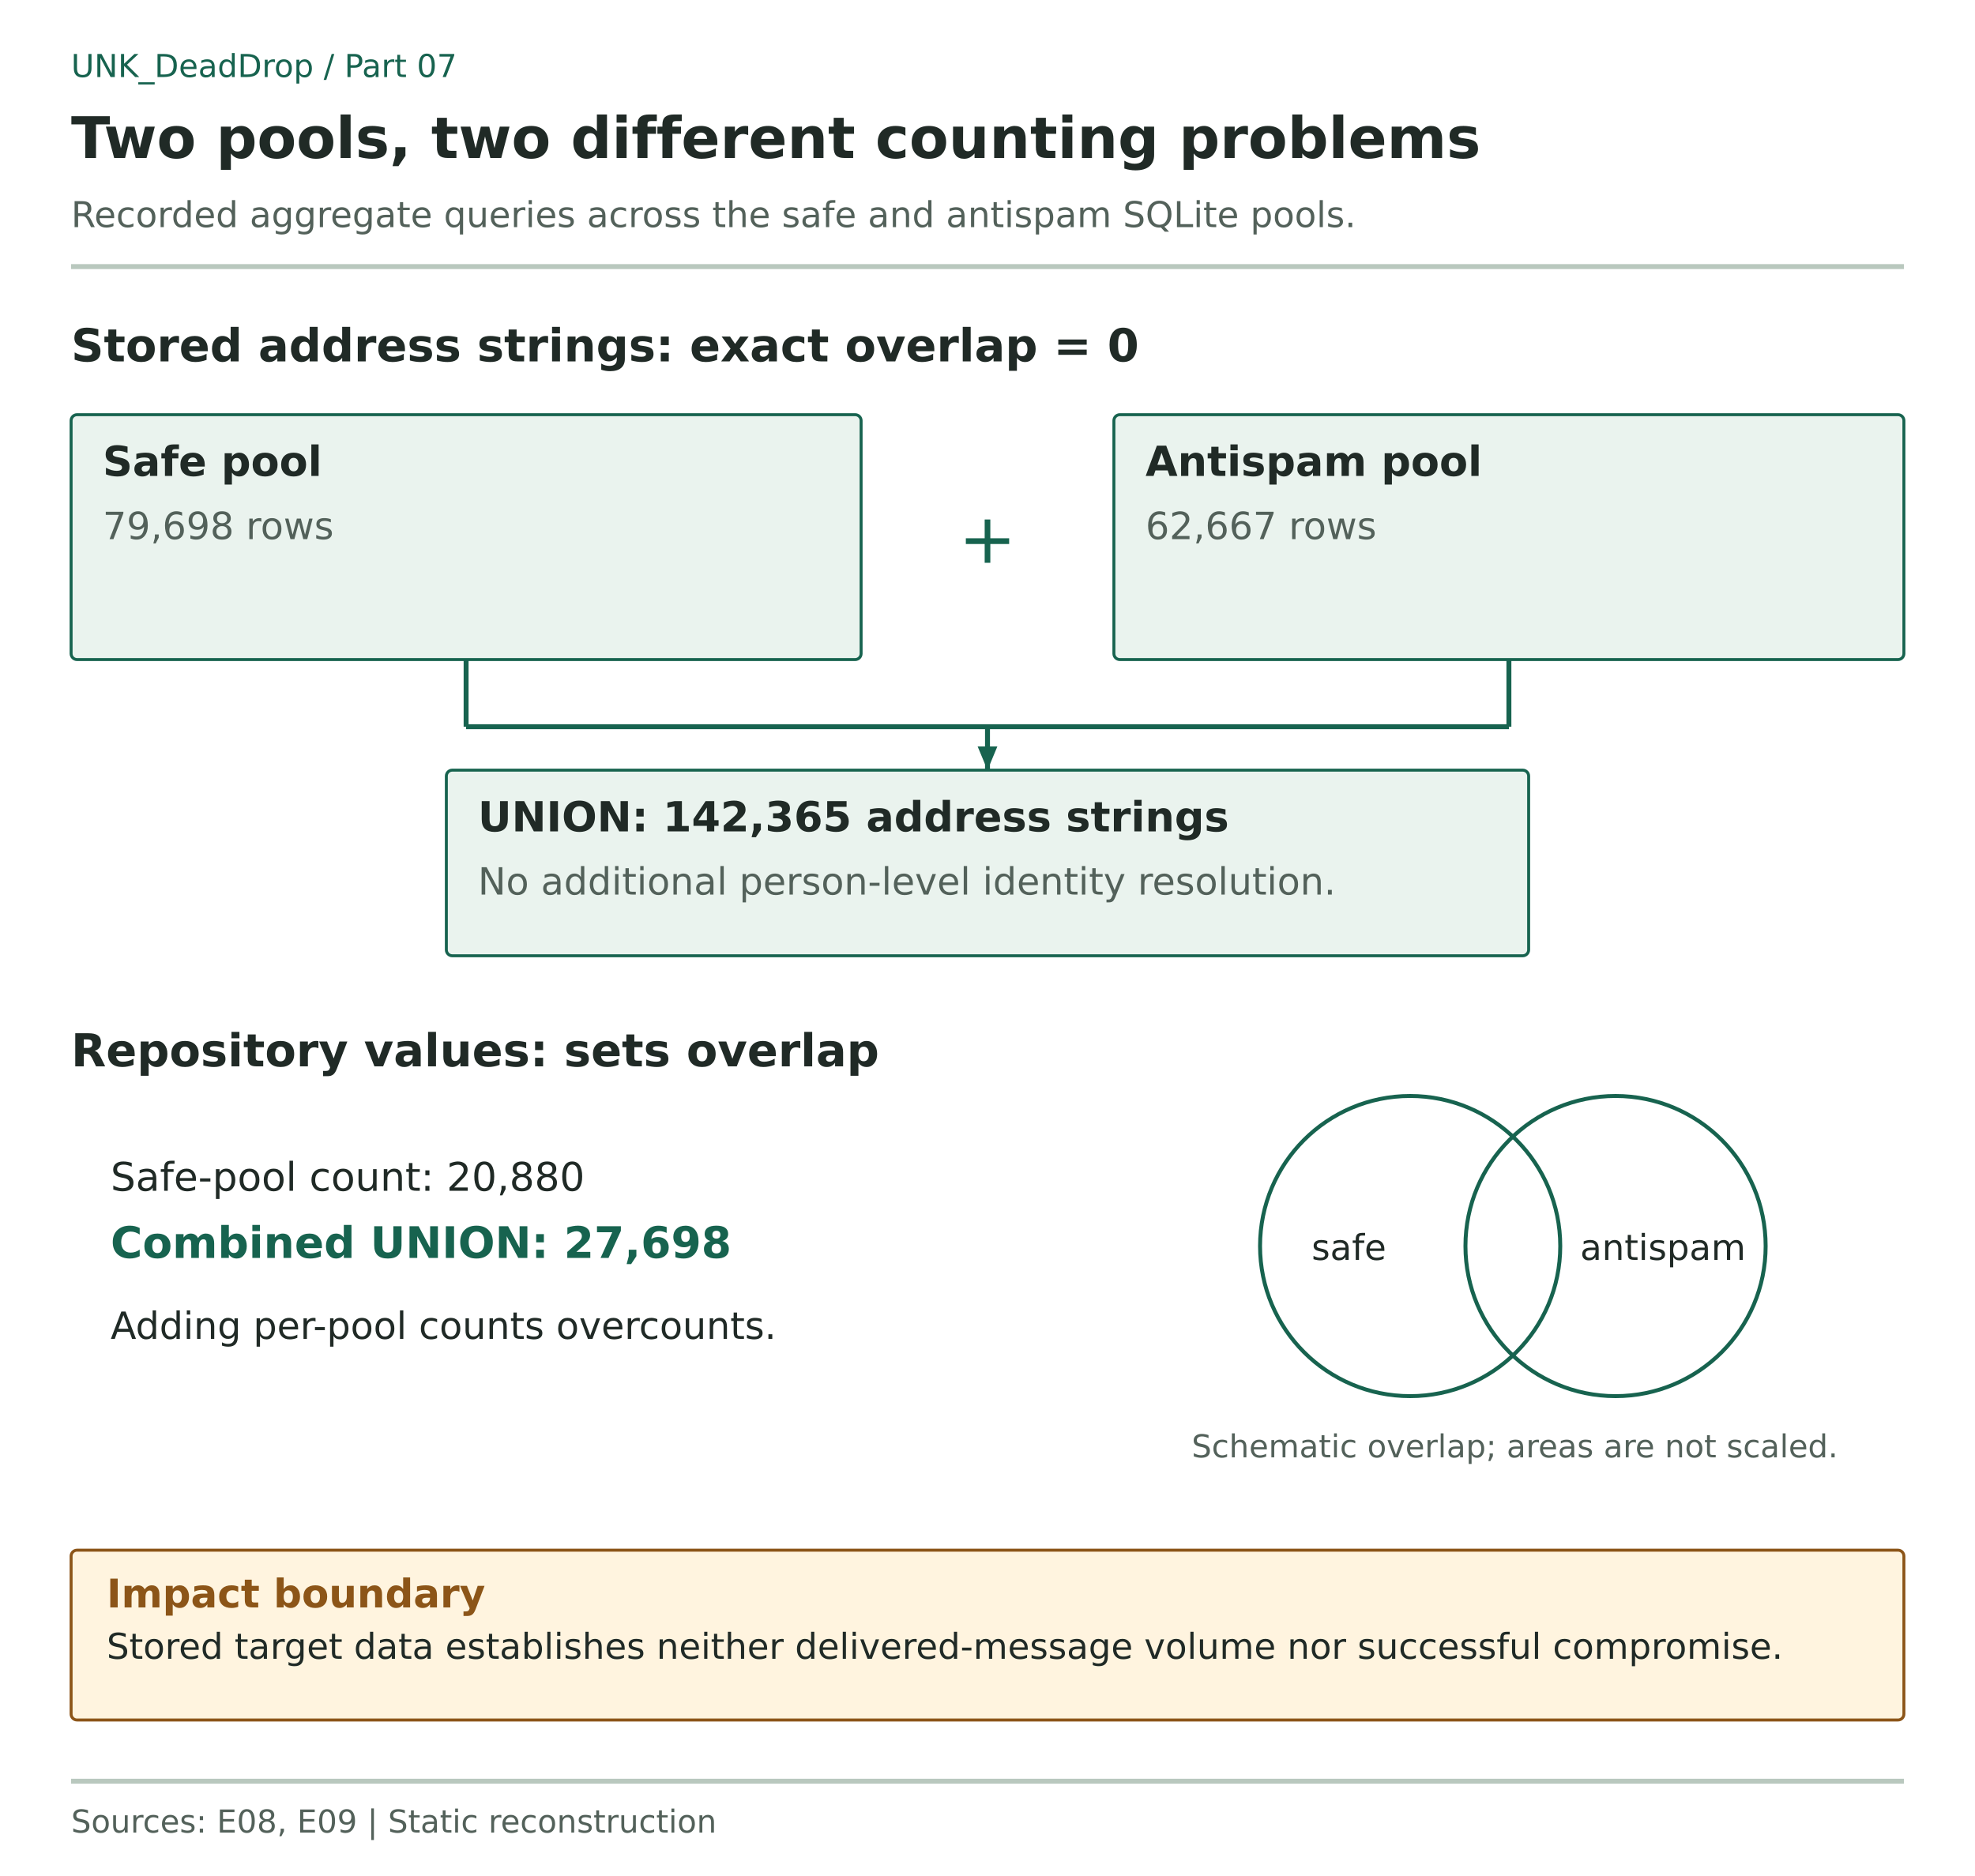
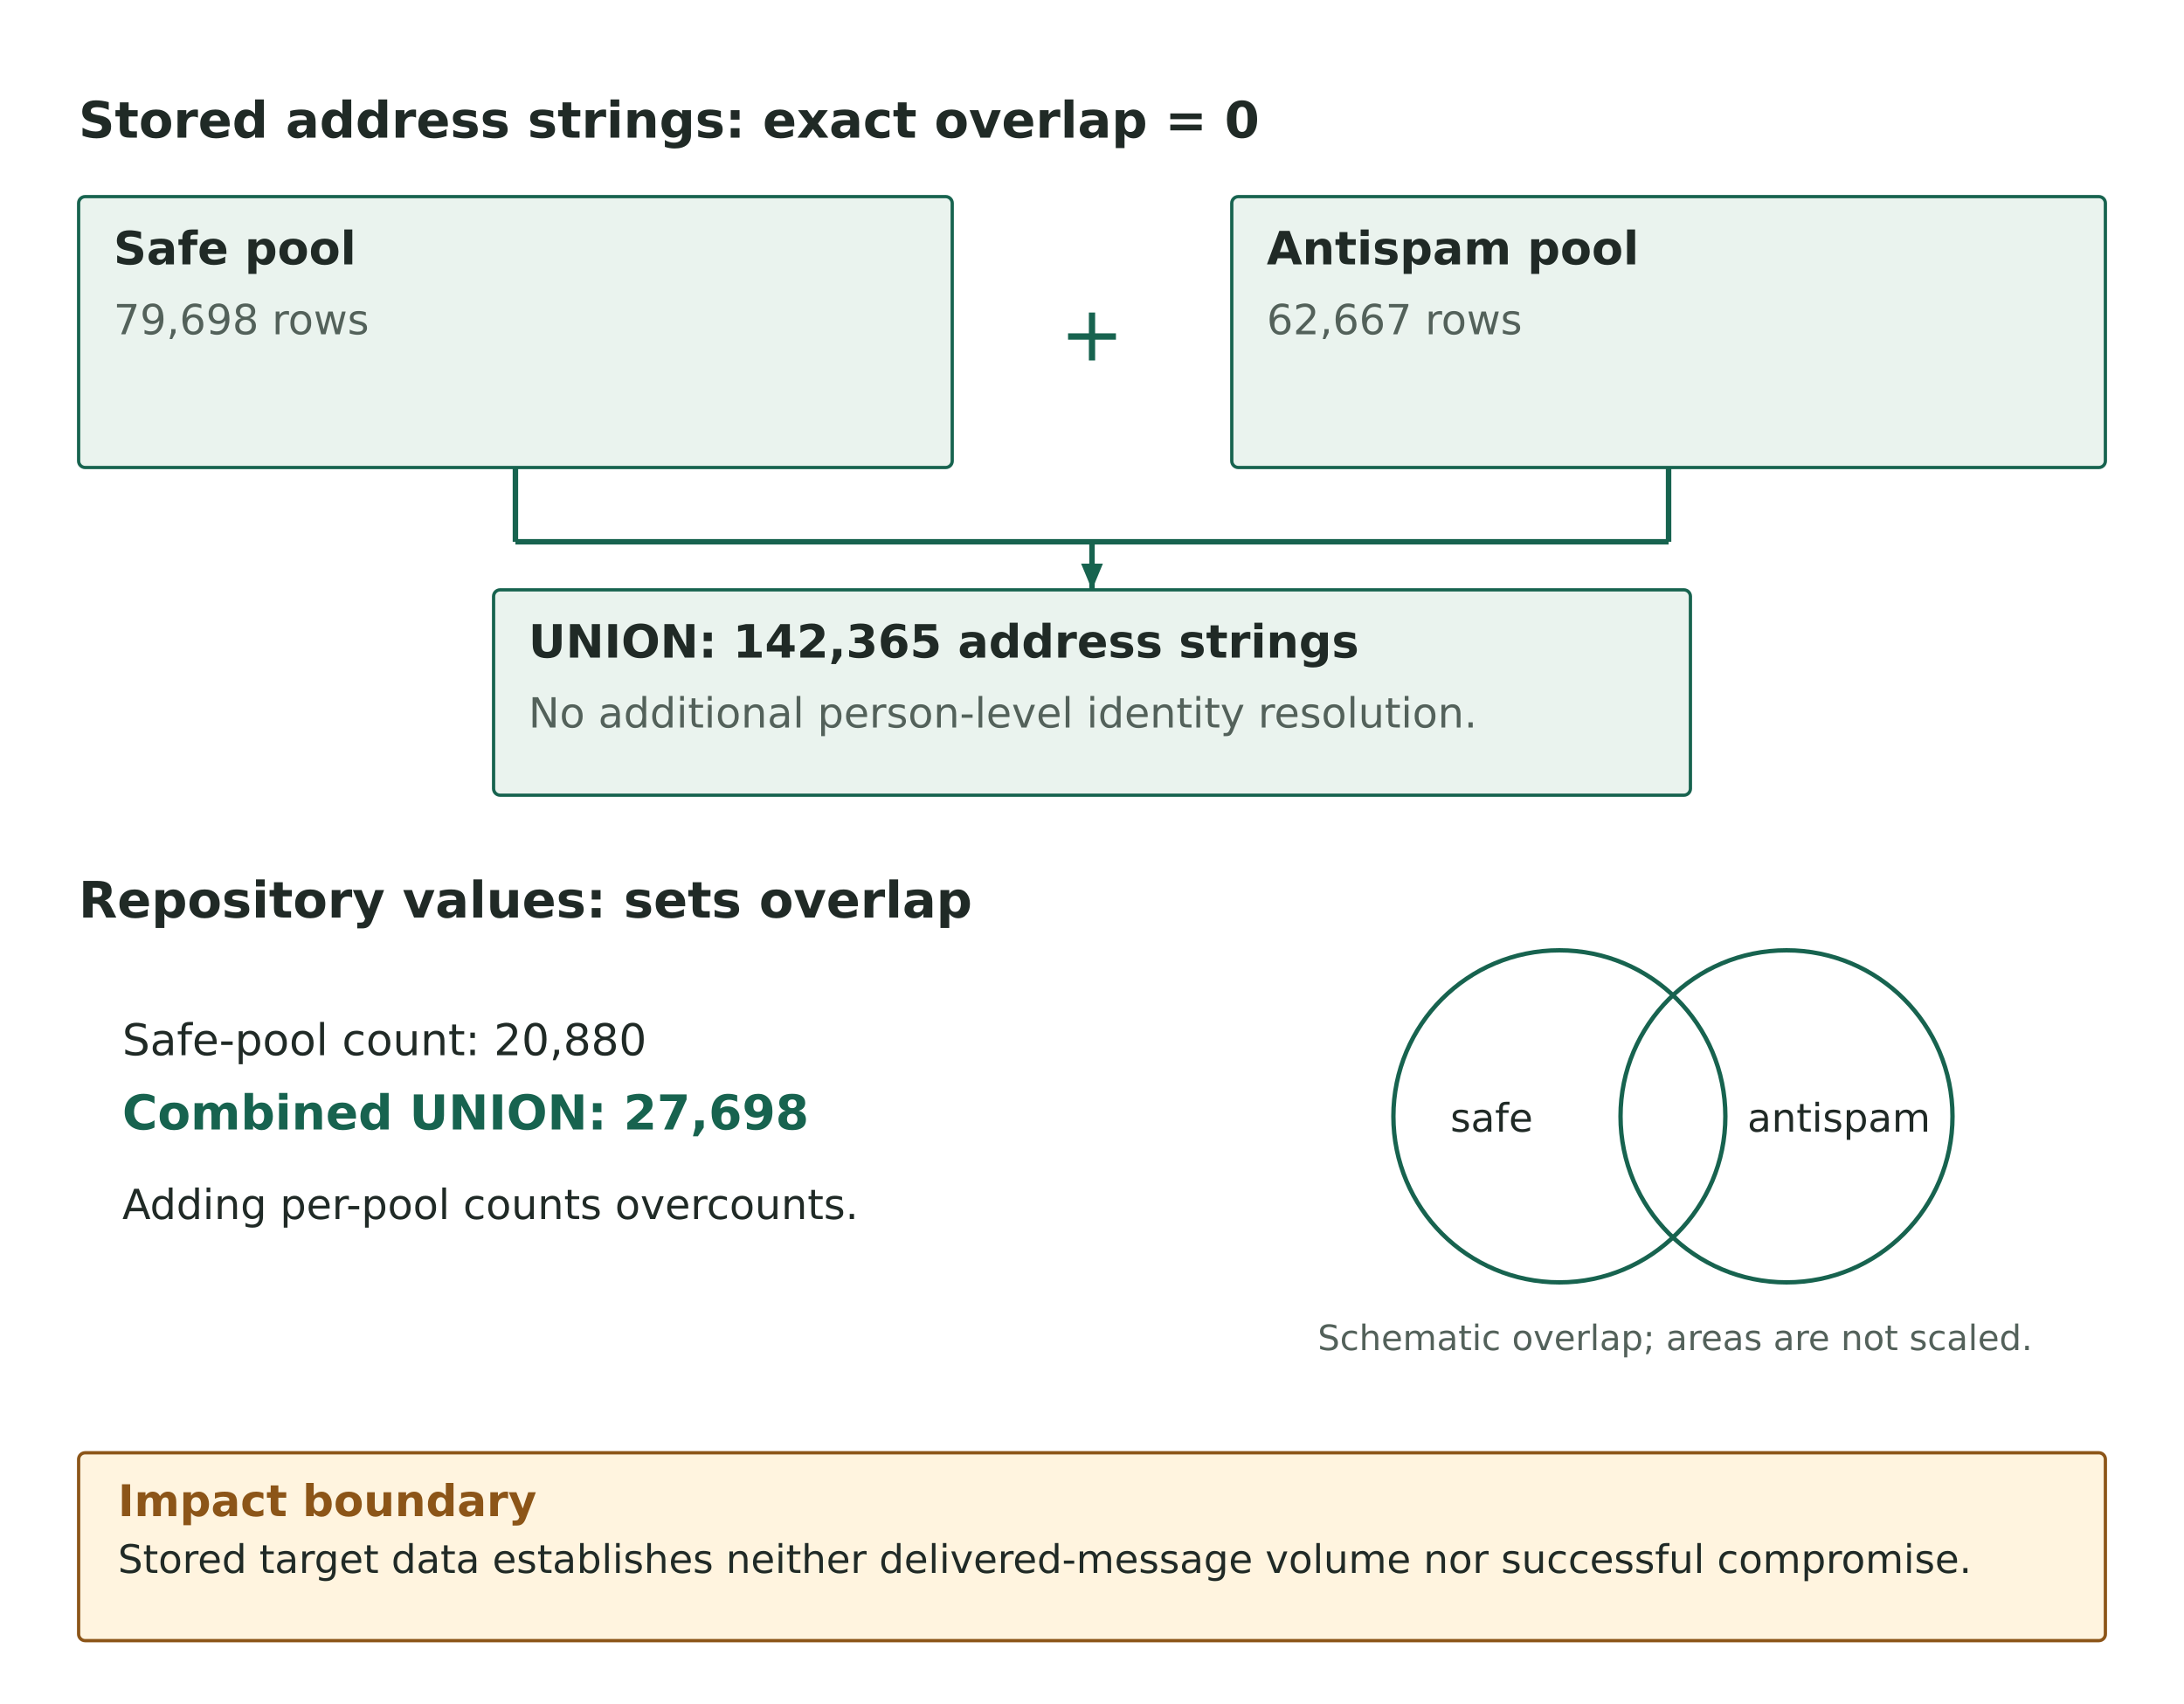
- <svg xmlns="http://www.w3.org/2000/svg" width="1000" height="950" viewBox="0 0 1000 950" role="img" aria-labelledby="title desc">
+ <svg xmlns="http://www.w3.org/2000/svg" width="1000" height="780" viewBox="0 0 1000 780" role="img" aria-labelledby="title desc">
  <defs>
    <marker id="arrow" viewBox="0 0 10 10" refX="9" refY="5" markerWidth="7" markerHeight="7" orient="auto-start-reverse">
      <path d="M 0 0 L 10 5 L 0 10 z" fill="#17634f" />
    </marker>
  </defs>
  <rect width="1000" height="100%" fill="#fff" />
-   <text x="36" y="39" font-family="DejaVu Sans,sans-serif" font-size="16" font-weight="400" fill="#17634f" text-anchor="start">UNK_DeadDrop / Part 07</text>
-   <text x="36" y="80" font-family="DejaVu Sans,sans-serif" font-size="29" font-weight="700" fill="#202a26" text-anchor="start">Two pools, two different counting problems</text>
-   <text x="36" y="115" font-family="DejaVu Sans,sans-serif" font-size="18" font-weight="400" fill="#53615a" text-anchor="start">Recorded aggregate queries across the safe and antispam SQLite pools.</text>
-   <line x1="36.0" y1="135.0" x2="964.0" y2="135.0" stroke="#b9c8be" stroke-width="2.5" />
-   <text x="36" y="183" font-family="DejaVu Sans,sans-serif" font-size="23" font-weight="700" fill="#202a26" text-anchor="start">Stored address strings: exact overlap = 0</text>
-   <rect x="36" y="210" width="400" height="124" rx="3" fill="#eaf3ee" stroke="#17634f" stroke-width="1.5" />
-   <text x="52" y="241" font-family="DejaVu Sans,sans-serif" font-size="21" font-weight="700" fill="#202a26" text-anchor="start">Safe pool</text>
-   <text x="52" y="273" font-family="DejaVu Sans,sans-serif" font-size="19" font-weight="400" fill="#53615a" text-anchor="start">79,698 rows</text>
-   <text x="500" y="285" font-family="DejaVu Sans,sans-serif" font-size="35" font-weight="400" fill="#17634f" text-anchor="middle">+</text>
-   <rect x="564" y="210" width="400" height="124" rx="3" fill="#eaf3ee" stroke="#17634f" stroke-width="1.5" />
-   <text x="580" y="241" font-family="DejaVu Sans,sans-serif" font-size="21" font-weight="700" fill="#202a26" text-anchor="start">Antispam pool</text>
-   <text x="580" y="273" font-family="DejaVu Sans,sans-serif" font-size="19" font-weight="400" fill="#53615a" text-anchor="start">62,667 rows</text>
-   <line x1="236.0" y1="334.0" x2="236.0" y2="368.0" stroke="#17634f" stroke-width="2.5" />
-   <line x1="236.0" y1="368.0" x2="500.0" y2="368.0" stroke="#17634f" stroke-width="2.5" />
-   <line x1="500.0" y1="368.0" x2="500.0" y2="390.0" stroke="#17634f" stroke-width="2.5" />
-   <polygon points="500,390 505.0,378.0 495.0,378.0" fill="#17634f" />
-   <line x1="764.0" y1="334.0" x2="764.0" y2="368.0" stroke="#17634f" stroke-width="2.5" />
-   <line x1="764.0" y1="368.0" x2="500.0" y2="368.0" stroke="#17634f" stroke-width="2.5" />
-   <rect x="226" y="390" width="548" height="94" rx="3" fill="#eaf3ee" stroke="#17634f" stroke-width="1.5" />
-   <text x="242" y="421" font-family="DejaVu Sans,sans-serif" font-size="21" font-weight="700" fill="#202a26" text-anchor="start">UNION: 142,365 address strings</text>
-   <text x="242" y="453" font-family="DejaVu Sans,sans-serif" font-size="19" font-weight="400" fill="#53615a" text-anchor="start">No additional person-level identity resolution.</text>
-   <text x="36" y="540" font-family="DejaVu Sans,sans-serif" font-size="23" font-weight="700" fill="#202a26" text-anchor="start">Repository values: sets overlap</text>
-   <text x="56" y="603" font-family="DejaVu Sans,sans-serif" font-size="20" font-weight="400" fill="#202a26" text-anchor="start">Safe-pool count: 20,880</text>
-   <text x="56" y="637" font-family="DejaVu Sans,sans-serif" font-size="22" font-weight="700" fill="#17634f" text-anchor="start">Combined UNION: 27,698</text>
-   <text x="56" y="678" font-family="DejaVu Sans,sans-serif" font-size="19" font-weight="400" fill="#202a26" text-anchor="start">Adding per-pool counts overcounts.</text>
-   <circle cx="714" cy="631" r="76" fill="none" stroke="#17634f" stroke-width="2" />
-   <circle cx="818" cy="631" r="76" fill="none" stroke="#17634f" stroke-width="2" />
-   <text x="683" y="638" font-family="DejaVu Sans,sans-serif" font-size="18" font-weight="400" fill="#202a26" text-anchor="middle">safe</text>
-   <text x="842" y="638" font-family="DejaVu Sans,sans-serif" font-size="18" font-weight="400" fill="#202a26" text-anchor="middle">antispam</text>
-   <text x="767" y="738" font-family="DejaVu Sans,sans-serif" font-size="16" font-weight="400" fill="#53615a" text-anchor="middle">Schematic overlap; areas are not scaled.</text>
-   <rect x="36" y="785" width="928" height="86" rx="3" fill="#fff4df" stroke="#8c5518" stroke-width="1.5" />
-   <text x="54" y="814" font-family="DejaVu Sans,sans-serif" font-size="20" font-weight="700" fill="#8c5518" text-anchor="start">Impact boundary</text>
-   <text x="54" y="840" font-family="DejaVu Sans,sans-serif" font-size="18" font-weight="400" fill="#202a26" text-anchor="start">Stored target data establishes neither delivered-message volume nor successful compromise.</text>
-   <line x1="36.0" y1="902.0" x2="964.0" y2="902.0" stroke="#b9c8be" stroke-width="2.5" />
-   <text x="36" y="928" font-family="DejaVu Sans,sans-serif" font-size="16" font-weight="400" fill="#53615a" text-anchor="start">Sources: E08, E09 | Static reconstruction</text>
+   <g transform="translate(0,-120)">
+     <text x="36" y="183" font-family="DejaVu Sans,sans-serif" font-size="23" font-weight="700" fill="#202a26" text-anchor="start">Stored address strings: exact overlap = 0</text>
+     <rect x="36" y="210" width="400" height="124" rx="3" fill="#eaf3ee" stroke="#17634f" stroke-width="1.5" />
+     <text x="52" y="241" font-family="DejaVu Sans,sans-serif" font-size="21" font-weight="700" fill="#202a26" text-anchor="start">Safe pool</text>
+     <text x="52" y="273" font-family="DejaVu Sans,sans-serif" font-size="19" font-weight="400" fill="#53615a" text-anchor="start">79,698 rows</text>
+     <text x="500" y="285" font-family="DejaVu Sans,sans-serif" font-size="35" font-weight="400" fill="#17634f" text-anchor="middle">+</text>
+     <rect x="564" y="210" width="400" height="124" rx="3" fill="#eaf3ee" stroke="#17634f" stroke-width="1.5" />
+     <text x="580" y="241" font-family="DejaVu Sans,sans-serif" font-size="21" font-weight="700" fill="#202a26" text-anchor="start">Antispam pool</text>
+     <text x="580" y="273" font-family="DejaVu Sans,sans-serif" font-size="19" font-weight="400" fill="#53615a" text-anchor="start">62,667 rows</text>
+     <line x1="236.0" y1="334.0" x2="236.0" y2="368.0" stroke="#17634f" stroke-width="2.5" />
+     <line x1="236.0" y1="368.0" x2="500.0" y2="368.0" stroke="#17634f" stroke-width="2.5" />
+     <line x1="500.0" y1="368.0" x2="500.0" y2="390.0" stroke="#17634f" stroke-width="2.5" />
+     <polygon points="500,390 505.0,378.0 495.0,378.0" fill="#17634f" />
+     <line x1="764.0" y1="334.0" x2="764.0" y2="368.0" stroke="#17634f" stroke-width="2.5" />
+     <line x1="764.0" y1="368.0" x2="500.0" y2="368.0" stroke="#17634f" stroke-width="2.5" />
+     <rect x="226" y="390" width="548" height="94" rx="3" fill="#eaf3ee" stroke="#17634f" stroke-width="1.5" />
+     <text x="242" y="421" font-family="DejaVu Sans,sans-serif" font-size="21" font-weight="700" fill="#202a26" text-anchor="start">UNION: 142,365 address strings</text>
+     <text x="242" y="453" font-family="DejaVu Sans,sans-serif" font-size="19" font-weight="400" fill="#53615a" text-anchor="start">No additional person-level identity resolution.</text>
+     <text x="36" y="540" font-family="DejaVu Sans,sans-serif" font-size="23" font-weight="700" fill="#202a26" text-anchor="start">Repository values: sets overlap</text>
+     <text x="56" y="603" font-family="DejaVu Sans,sans-serif" font-size="20" font-weight="400" fill="#202a26" text-anchor="start">Safe-pool count: 20,880</text>
+     <text x="56" y="637" font-family="DejaVu Sans,sans-serif" font-size="22" font-weight="700" fill="#17634f" text-anchor="start">Combined UNION: 27,698</text>
+     <text x="56" y="678" font-family="DejaVu Sans,sans-serif" font-size="19" font-weight="400" fill="#202a26" text-anchor="start">Adding per-pool counts overcounts.</text>
+     <circle cx="714" cy="631" r="76" fill="none" stroke="#17634f" stroke-width="2" />
+     <circle cx="818" cy="631" r="76" fill="none" stroke="#17634f" stroke-width="2" />
+     <text x="683" y="638" font-family="DejaVu Sans,sans-serif" font-size="18" font-weight="400" fill="#202a26" text-anchor="middle">safe</text>
+     <text x="842" y="638" font-family="DejaVu Sans,sans-serif" font-size="18" font-weight="400" fill="#202a26" text-anchor="middle">antispam</text>
+     <text x="767" y="738" font-family="DejaVu Sans,sans-serif" font-size="16" font-weight="400" fill="#53615a" text-anchor="middle">Schematic overlap; areas are not scaled.</text>
+     <rect x="36" y="785" width="928" height="86" rx="3" fill="#fff4df" stroke="#8c5518" stroke-width="1.5" />
+     <text x="54" y="814" font-family="DejaVu Sans,sans-serif" font-size="20" font-weight="700" fill="#8c5518" text-anchor="start">Impact boundary</text>
+     <text x="54" y="840" font-family="DejaVu Sans,sans-serif" font-size="18" font-weight="400" fill="#202a26" text-anchor="start">Stored target data establishes neither delivered-message volume nor successful compromise.</text>
+   </g>
</svg>
